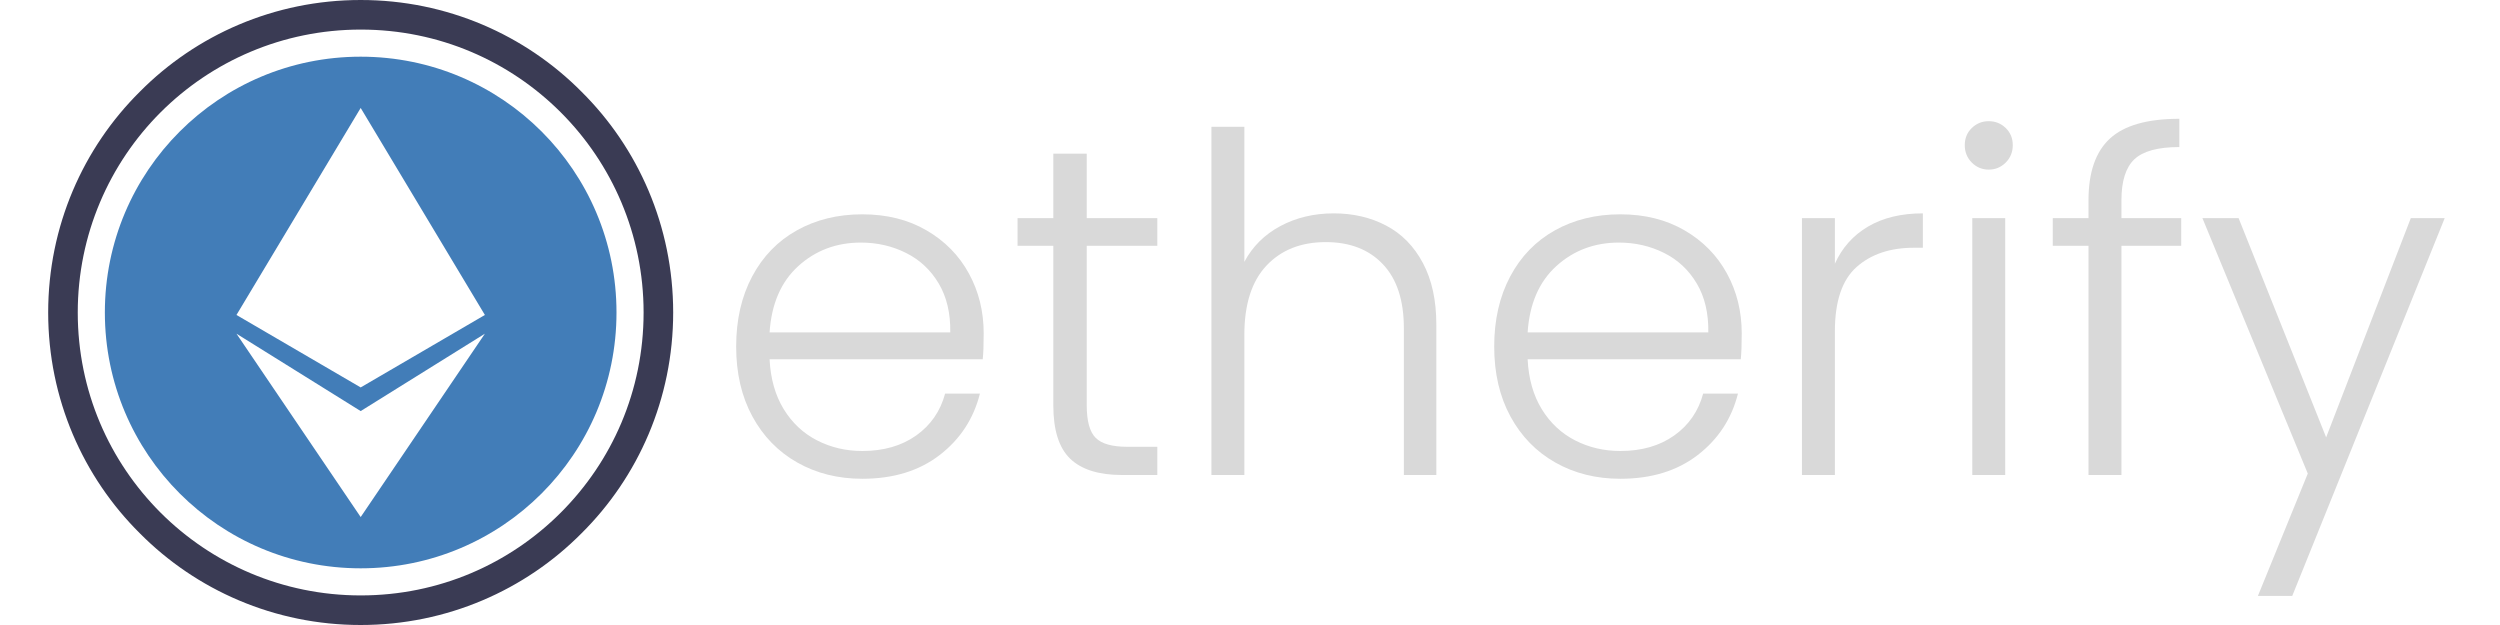
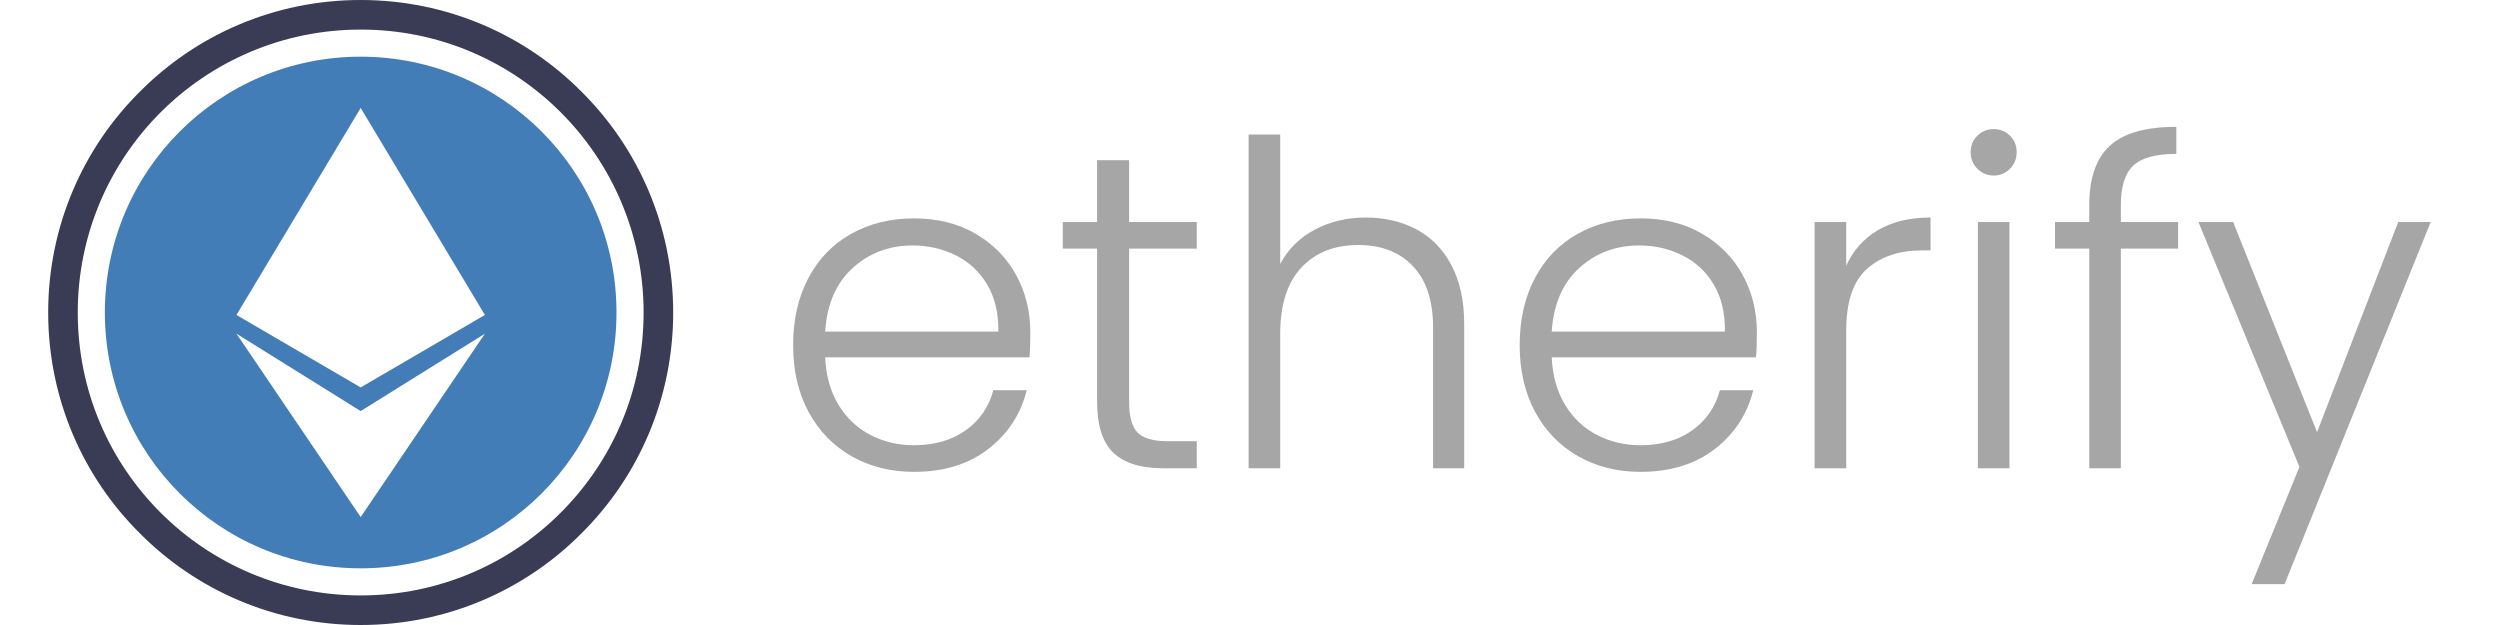
<svg xmlns="http://www.w3.org/2000/svg" width="1200" zoomAndPan="magnify" viewBox="0 0 900 225" height="300" preserveAspectRatio="xMidYMid meet" version="1.0">
  <defs>
    <g />
-     <clipPath id="9e37840ba7">
+     <clipPath id="b8afda4cc2">
      <path d="M 47.109 29.766 L 212.578 29.766 L 212.578 195.234 L 47.109 195.234 Z M 47.109 29.766 " clip-rule="nonzero" />
    </clipPath>
-     <clipPath id="8275d399e7">
+     <clipPath id="566f1a0a02">
      <path d="M 129.844 29.766 C 84.152 29.766 47.109 66.809 47.109 112.5 C 47.109 158.191 84.152 195.234 129.844 195.234 C 175.535 195.234 212.578 158.191 212.578 112.5 C 212.578 66.809 175.535 29.766 129.844 29.766 Z M 129.844 29.766 " clip-rule="nonzero" />
    </clipPath>
-     <clipPath id="13debbcd9c">
+     <clipPath id="621d14d3f9">
      <path d="M 17.344 0 L 242.344 0 L 242.344 225 L 17.344 225 Z M 17.344 0 " clip-rule="nonzero" />
    </clipPath>
  </defs>
  <rect x="-90" width="1080" fill="#ffffff" y="-22.5" height="270" fill-opacity="1" />
  <rect x="-90" width="1080" fill="#ffffff" y="-22.5" height="270" fill-opacity="1" />
-   <g clip-path="url(#9e37840ba7)">
-     <g clip-path="url(#8275d399e7)">
+   <g clip-path="url(#b8afda4cc2)">
+     <g clip-path="url(#566f1a0a02)">
      <path fill="#ffffff" d="M 47.109 29.766 L 212.578 29.766 L 212.578 195.234 L 47.109 195.234 Z M 47.109 29.766 " fill-opacity="1" fill-rule="nonzero" />
    </g>
  </g>
-   <g clip-path="url(#13debbcd9c)">
+   <g clip-path="url(#621d14d3f9)">
    <path fill="#3a3b54" d="M 129.844 0 C 160.898 0 189.109 12.598 209.34 33.004 C 229.746 53.234 242.344 81.445 242.344 112.5 C 242.344 143.555 229.746 171.766 209.34 191.996 C 189.109 212.402 160.898 225 129.844 225 C 98.789 225 70.578 212.402 50.348 191.996 C 29.941 171.766 17.344 143.555 17.344 112.5 C 17.344 81.445 29.941 53.234 50.348 33.004 C 70.578 12.598 98.789 0 129.844 0 Z M 201.887 40.457 C 183.434 22.004 158.059 10.648 129.844 10.648 C 101.809 10.648 76.254 22.004 57.801 40.457 C 39.348 58.91 27.992 84.465 27.992 112.5 C 27.992 140.715 39.348 166.09 57.801 184.543 C 76.254 202.996 101.809 214.352 129.844 214.352 C 158.059 214.352 183.434 202.996 201.887 184.543 C 220.34 166.09 231.695 140.715 231.695 112.5 C 231.695 84.465 220.34 58.91 201.887 40.457 Z M 201.887 40.457 " fill-opacity="1" fill-rule="nonzero" />
  </g>
  <path fill="#427db8" d="M 129.844 20.406 C 180.77 20.406 221.938 61.574 221.938 112.5 C 221.938 163.426 180.77 204.594 129.844 204.594 C 78.918 204.594 37.75 163.426 37.75 112.5 C 37.75 61.574 78.918 20.406 129.844 20.406 Z M 129.844 139.473 L 85.129 113.387 L 129.844 38.859 L 174.559 113.387 Z M 85.129 120.129 L 129.844 186.141 L 174.559 120.129 L 129.844 147.988 Z M 85.129 120.129 " fill-opacity="1" fill-rule="evenodd" />
-   <g fill="#d9d9d9" fill-opacity="1">
-     <g transform="translate(256.8937, 171)">
+   <g fill="#a6a6a6" fill-opacity="1">
+     <g transform="translate(277.7296, 168.5701)">
      <g>
-         <path d="M 97.234 -50.984 C 97.234 -46.922 97.117 -43.816 96.891 -41.672 L 20.156 -41.672 C 20.5 -34.672 22.191 -28.688 25.234 -23.719 C 28.285 -18.75 32.297 -14.992 37.266 -12.453 C 42.234 -9.91 47.656 -8.641 53.531 -8.641 C 61.207 -8.641 67.672 -10.5 72.922 -14.219 C 78.172 -17.945 81.645 -22.973 83.344 -29.297 L 95.875 -29.297 C 93.613 -20.266 88.785 -12.895 81.391 -7.188 C 73.992 -1.488 64.707 1.359 53.531 1.359 C 44.832 1.359 37.035 -0.586 30.141 -4.484 C 23.254 -8.379 17.863 -13.91 13.969 -21.078 C 10.07 -28.254 8.125 -36.645 8.125 -46.25 C 8.125 -55.844 10.047 -64.254 13.891 -71.484 C 17.734 -78.711 23.098 -84.242 29.984 -88.078 C 36.867 -91.922 44.719 -93.844 53.531 -93.844 C 62.332 -93.844 70.035 -91.922 76.641 -88.078 C 83.254 -84.242 88.336 -79.078 91.891 -72.578 C 95.453 -66.086 97.234 -58.891 97.234 -50.984 Z M 85.203 -51.328 C 85.316 -58.211 83.93 -64.082 81.047 -68.938 C 78.172 -73.789 74.25 -77.457 69.281 -79.938 C 64.312 -82.426 58.891 -83.672 53.016 -83.672 C 44.211 -83.672 36.703 -80.848 30.484 -75.203 C 24.273 -69.555 20.832 -61.598 20.156 -51.328 Z M 85.203 -51.328 " />
+         <path d="M 93.188 -48.875 C 93.188 -44.977 93.082 -42 92.875 -39.938 L 19.328 -39.938 C 19.648 -33.227 21.27 -27.492 24.188 -22.734 C 27.113 -17.973 30.957 -14.375 35.719 -11.938 C 40.477 -9.5 45.676 -8.281 51.312 -8.281 C 58.664 -8.281 64.859 -10.066 69.891 -13.641 C 74.93 -17.211 78.258 -22.031 79.875 -28.094 L 91.891 -28.094 C 89.723 -19.426 85.094 -12.359 78 -6.891 C 70.914 -1.43 62.02 1.297 51.312 1.297 C 42.969 1.297 35.492 -0.566 28.891 -4.297 C 22.297 -8.035 17.129 -13.344 13.391 -20.219 C 9.66 -27.094 7.797 -35.129 7.797 -44.328 C 7.797 -53.523 9.633 -61.586 13.312 -68.516 C 16.988 -75.441 22.129 -80.742 28.734 -84.422 C 35.336 -88.109 42.863 -89.953 51.312 -89.953 C 59.75 -89.953 67.133 -88.109 73.469 -84.422 C 79.801 -80.742 84.672 -75.789 88.078 -69.562 C 91.484 -63.344 93.188 -56.445 93.188 -48.875 Z M 81.672 -49.188 C 81.773 -55.789 80.445 -61.422 77.688 -66.078 C 74.926 -70.734 71.164 -74.25 66.406 -76.625 C 61.645 -79.008 56.445 -80.203 50.812 -80.203 C 42.375 -80.203 35.176 -77.492 29.219 -72.078 C 23.27 -66.672 19.973 -59.039 19.328 -49.188 Z M 81.672 -49.188 " />
      </g>
    </g>
  </g>
-   <g fill="#d9d9d9" fill-opacity="1">
-     <g transform="translate(362.2571, 171)">
+   <g fill="#a6a6a6" fill-opacity="1">
+     <g transform="translate(378.7165, 168.5701)">
      <g>
-         <path d="M 28.969 -82.5 L 28.969 -25.062 C 28.969 -19.414 30.039 -15.52 32.188 -13.375 C 34.332 -11.227 38.113 -10.156 43.531 -10.156 L 54.375 -10.156 L 54.375 0 L 41.672 0 C 33.316 0 27.102 -1.945 23.031 -5.844 C 18.969 -9.738 16.938 -16.145 16.938 -25.062 L 16.938 -82.5 L 4.062 -82.5 L 4.062 -92.484 L 16.938 -92.484 L 16.938 -115.688 L 28.969 -115.688 L 28.969 -92.484 L 54.375 -92.484 L 54.375 -82.5 Z M 28.969 -82.5 " />
+         <path d="M 27.766 -79.062 L 27.766 -24.031 C 27.766 -18.613 28.789 -14.875 30.844 -12.812 C 32.906 -10.758 36.531 -9.734 41.719 -9.734 L 52.125 -9.734 L 52.125 0 L 39.938 0 C 31.926 0 25.973 -1.863 22.078 -5.594 C 18.18 -9.332 16.234 -15.477 16.234 -24.031 L 16.234 -79.062 L 3.891 -79.062 L 3.891 -88.641 L 16.234 -88.641 L 16.234 -110.891 L 27.766 -110.891 L 27.766 -88.641 L 52.125 -88.641 L 52.125 -79.062 Z M 27.766 -79.062 " />
      </g>
    </g>
  </g>
-   <g fill="#d9d9d9" fill-opacity="1">
-     <g transform="translate(422.5616, 171)">
+   <g fill="#a6a6a6" fill-opacity="1">
+     <g transform="translate(436.5162, 168.5701)">
      <g>
-         <path d="M 57.594 -94.188 C 64.594 -94.188 70.883 -92.719 76.469 -89.781 C 82.062 -86.844 86.469 -82.352 89.688 -76.312 C 92.906 -70.27 94.516 -62.898 94.516 -54.203 L 94.516 0 L 82.828 0 L 82.828 -52.844 C 82.828 -62.895 80.312 -70.57 75.281 -75.875 C 70.258 -81.188 63.406 -83.844 54.719 -83.844 C 45.789 -83.844 38.672 -81.02 33.359 -75.375 C 28.055 -69.727 25.406 -61.43 25.406 -50.484 L 25.406 0 L 13.547 0 L 13.547 -125.344 L 25.406 -125.344 L 25.406 -76.734 C 28.344 -82.266 32.66 -86.555 38.359 -89.609 C 44.066 -92.66 50.477 -94.188 57.594 -94.188 Z M 57.594 -94.188 " />
+         <path d="M 55.203 -90.266 C 61.91 -90.266 67.941 -88.859 73.297 -86.047 C 78.66 -83.234 82.883 -78.93 85.969 -73.141 C 89.051 -67.348 90.594 -60.285 90.594 -51.953 L 90.594 0 L 79.391 0 L 79.391 -50.656 C 79.391 -60.289 76.977 -67.648 72.156 -72.734 C 67.344 -77.828 60.77 -80.375 52.438 -80.375 C 43.883 -80.375 37.066 -77.664 31.984 -72.25 C 26.898 -66.832 24.359 -58.879 24.359 -48.391 L 24.359 0 L 12.984 0 L 12.984 -120.141 L 24.359 -120.141 L 24.359 -73.547 C 27.172 -78.848 31.305 -82.957 36.766 -85.875 C 42.234 -88.801 48.379 -90.266 55.203 -90.266 Z M 55.203 -90.266 " />
      </g>
    </g>
  </g>
-   <g fill="#d9d9d9" fill-opacity="1">
-     <g transform="translate(529.7883, 171)">
+   <g fill="#a6a6a6" fill-opacity="1">
+     <g transform="translate(539.2891, 168.5701)">
      <g>
-         <path d="M 97.234 -50.984 C 97.234 -46.922 97.117 -43.816 96.891 -41.672 L 20.156 -41.672 C 20.5 -34.672 22.191 -28.688 25.234 -23.719 C 28.285 -18.75 32.297 -14.992 37.266 -12.453 C 42.234 -9.91 47.656 -8.641 53.531 -8.641 C 61.207 -8.641 67.672 -10.5 72.922 -14.219 C 78.172 -17.945 81.645 -22.973 83.344 -29.297 L 95.875 -29.297 C 93.613 -20.266 88.785 -12.895 81.391 -7.188 C 73.992 -1.488 64.707 1.359 53.531 1.359 C 44.832 1.359 37.035 -0.586 30.141 -4.484 C 23.254 -8.379 17.863 -13.91 13.969 -21.078 C 10.07 -28.254 8.125 -36.645 8.125 -46.25 C 8.125 -55.844 10.047 -64.254 13.891 -71.484 C 17.734 -78.711 23.098 -84.242 29.984 -88.078 C 36.867 -91.922 44.719 -93.844 53.531 -93.844 C 62.332 -93.844 70.035 -91.922 76.641 -88.078 C 83.254 -84.242 88.336 -79.078 91.891 -72.578 C 95.453 -66.086 97.234 -58.891 97.234 -50.984 Z M 85.203 -51.328 C 85.316 -58.211 83.93 -64.082 81.047 -68.938 C 78.172 -73.789 74.25 -77.457 69.281 -79.938 C 64.312 -82.426 58.891 -83.672 53.016 -83.672 C 44.211 -83.672 36.703 -80.848 30.484 -75.203 C 24.273 -69.555 20.832 -61.598 20.156 -51.328 Z M 85.203 -51.328 " />
+         <path d="M 93.188 -48.875 C 93.188 -44.977 93.082 -42 92.875 -39.938 L 19.328 -39.938 C 19.648 -33.227 21.27 -27.492 24.188 -22.734 C 27.113 -17.973 30.957 -14.375 35.719 -11.938 C 40.477 -9.5 45.676 -8.281 51.312 -8.281 C 58.664 -8.281 64.859 -10.066 69.891 -13.641 C 74.93 -17.211 78.258 -22.031 79.875 -28.094 L 91.891 -28.094 C 89.723 -19.426 85.094 -12.359 78 -6.891 C 70.914 -1.43 62.02 1.297 51.312 1.297 C 42.969 1.297 35.492 -0.566 28.891 -4.297 C 22.297 -8.035 17.129 -13.344 13.391 -20.219 C 9.66 -27.094 7.797 -35.129 7.797 -44.328 C 7.797 -53.523 9.633 -61.586 13.312 -68.516 C 16.988 -75.441 22.129 -80.742 28.734 -84.422 C 35.336 -88.109 42.863 -89.953 51.312 -89.953 C 59.75 -89.953 67.133 -88.109 73.469 -84.422 C 79.801 -80.742 84.672 -75.789 88.078 -69.562 C 91.484 -63.344 93.188 -56.445 93.188 -48.875 Z M 81.672 -49.188 C 81.773 -55.789 80.445 -61.422 77.688 -66.078 C 74.926 -70.734 71.164 -74.25 66.406 -76.625 C 61.645 -79.008 56.445 -80.203 50.812 -80.203 C 42.375 -80.203 35.176 -77.492 29.219 -72.078 C 23.27 -66.672 19.973 -59.039 19.328 -49.188 Z M 81.672 -49.188 " />
      </g>
    </g>
  </g>
-   <g fill="#d9d9d9" fill-opacity="1">
-     <g transform="translate(635.1517, 171)">
+   <g fill="#a6a6a6" fill-opacity="1">
+     <g transform="translate(640.276, 168.5701)">
      <g>
-         <path d="M 25.406 -76.062 C 28 -81.82 31.977 -86.281 37.344 -89.438 C 42.707 -92.602 49.285 -94.188 57.078 -94.188 L 57.078 -81.812 L 53.859 -81.812 C 45.285 -81.812 38.398 -79.492 33.203 -74.859 C 28.004 -70.234 25.406 -62.504 25.406 -51.672 L 25.406 0 L 13.547 0 L 13.547 -92.484 L 25.406 -92.484 Z M 25.406 -76.062 " />
+         <path d="M 24.359 -72.906 C 26.848 -78.426 30.66 -82.695 35.797 -85.719 C 40.941 -88.75 47.25 -90.266 54.719 -90.266 L 54.719 -78.422 L 51.625 -78.422 C 43.406 -78.422 36.805 -76.203 31.828 -71.766 C 26.848 -67.328 24.359 -59.91 24.359 -49.516 L 24.359 0 L 12.984 0 L 12.984 -88.641 L 24.359 -88.641 Z M 24.359 -72.906 " />
      </g>
    </g>
  </g>
-   <g fill="#d9d9d9" fill-opacity="1">
-     <g transform="translate(696.4726, 171)">
+   <g fill="#a6a6a6" fill-opacity="1">
+     <g transform="translate(699.0498, 168.5701)">
      <g>
-         <path d="M 19.484 -109.938 C 17.109 -109.938 15.07 -110.781 13.375 -112.469 C 11.688 -114.164 10.844 -116.258 10.844 -118.75 C 10.844 -121.227 11.688 -123.285 13.375 -124.922 C 15.07 -126.555 17.109 -127.375 19.484 -127.375 C 21.848 -127.375 23.879 -126.555 25.578 -124.922 C 27.273 -123.285 28.125 -121.227 28.125 -118.75 C 28.125 -116.258 27.273 -114.164 25.578 -112.469 C 23.879 -110.781 21.848 -109.938 19.484 -109.938 Z M 25.406 -92.484 L 25.406 0 L 13.547 0 L 13.547 -92.484 Z M 25.406 -92.484 " />
+         <path d="M 18.672 -105.375 C 16.398 -105.375 14.453 -106.18 12.828 -107.797 C 11.203 -109.422 10.391 -111.426 10.391 -113.812 C 10.391 -116.195 11.203 -118.172 12.828 -119.734 C 14.453 -121.305 16.398 -122.094 18.672 -122.094 C 20.941 -122.094 22.891 -121.305 24.516 -119.734 C 26.141 -118.172 26.953 -116.195 26.953 -113.812 C 26.953 -111.426 26.141 -109.422 24.516 -107.797 C 22.891 -106.18 20.941 -105.375 18.672 -105.375 Z M 24.359 -88.641 L 24.359 0 L 12.984 0 L 12.984 -88.641 Z M 24.359 -88.641 " />
      </g>
    </g>
  </g>
-   <g fill="#d9d9d9" fill-opacity="1">
-     <g transform="translate(735.2639, 171)">
+   <g fill="#a6a6a6" fill-opacity="1">
+     <g transform="translate(736.2299, 168.5701)">
      <g>
-         <path d="M 49.969 -82.5 L 28.453 -82.5 L 28.453 0 L 16.594 0 L 16.594 -82.5 L 3.734 -82.5 L 3.734 -92.484 L 16.594 -92.484 L 16.594 -98.922 C 16.594 -108.973 19.16 -116.367 24.297 -121.109 C 29.441 -125.859 37.773 -128.234 49.297 -128.234 L 49.297 -118.062 C 41.617 -118.062 36.223 -116.594 33.109 -113.656 C 30.004 -110.719 28.453 -105.805 28.453 -98.922 L 28.453 -92.484 L 49.969 -92.484 Z M 49.969 -82.5 " />
+         <path d="M 47.891 -79.062 L 27.281 -79.062 L 27.281 0 L 15.906 0 L 15.906 -79.062 L 3.578 -79.062 L 3.578 -88.641 L 15.906 -88.641 L 15.906 -94.812 C 15.906 -104.445 18.367 -111.535 23.297 -116.078 C 28.223 -120.629 36.207 -122.906 47.25 -122.906 L 47.25 -113.172 C 39.883 -113.172 34.711 -111.758 31.734 -108.938 C 28.766 -106.125 27.281 -101.414 27.281 -94.812 L 27.281 -88.641 L 47.891 -88.641 Z M 47.891 -79.062 " />
      </g>
    </g>
  </g>
-   <g fill="#d9d9d9" fill-opacity="1">
-     <g transform="translate(790.3171, 171)">
+   <g fill="#a6a6a6" fill-opacity="1">
+     <g transform="translate(788.9964, 168.5701)">
      <g>
-         <path d="M 89.781 -92.484 L 34.891 43.531 L 22.531 43.531 L 40.484 -0.516 L 2.547 -92.484 L 15.578 -92.484 L 47.094 -13.547 L 77.578 -92.484 Z M 89.781 -92.484 " />
+         <path d="M 86.047 -88.641 L 33.453 41.719 L 21.594 41.719 L 38.797 -0.484 L 2.438 -88.641 L 14.938 -88.641 L 45.141 -12.984 L 74.359 -88.641 Z M 86.047 -88.641 " />
      </g>
    </g>
  </g>
</svg>
